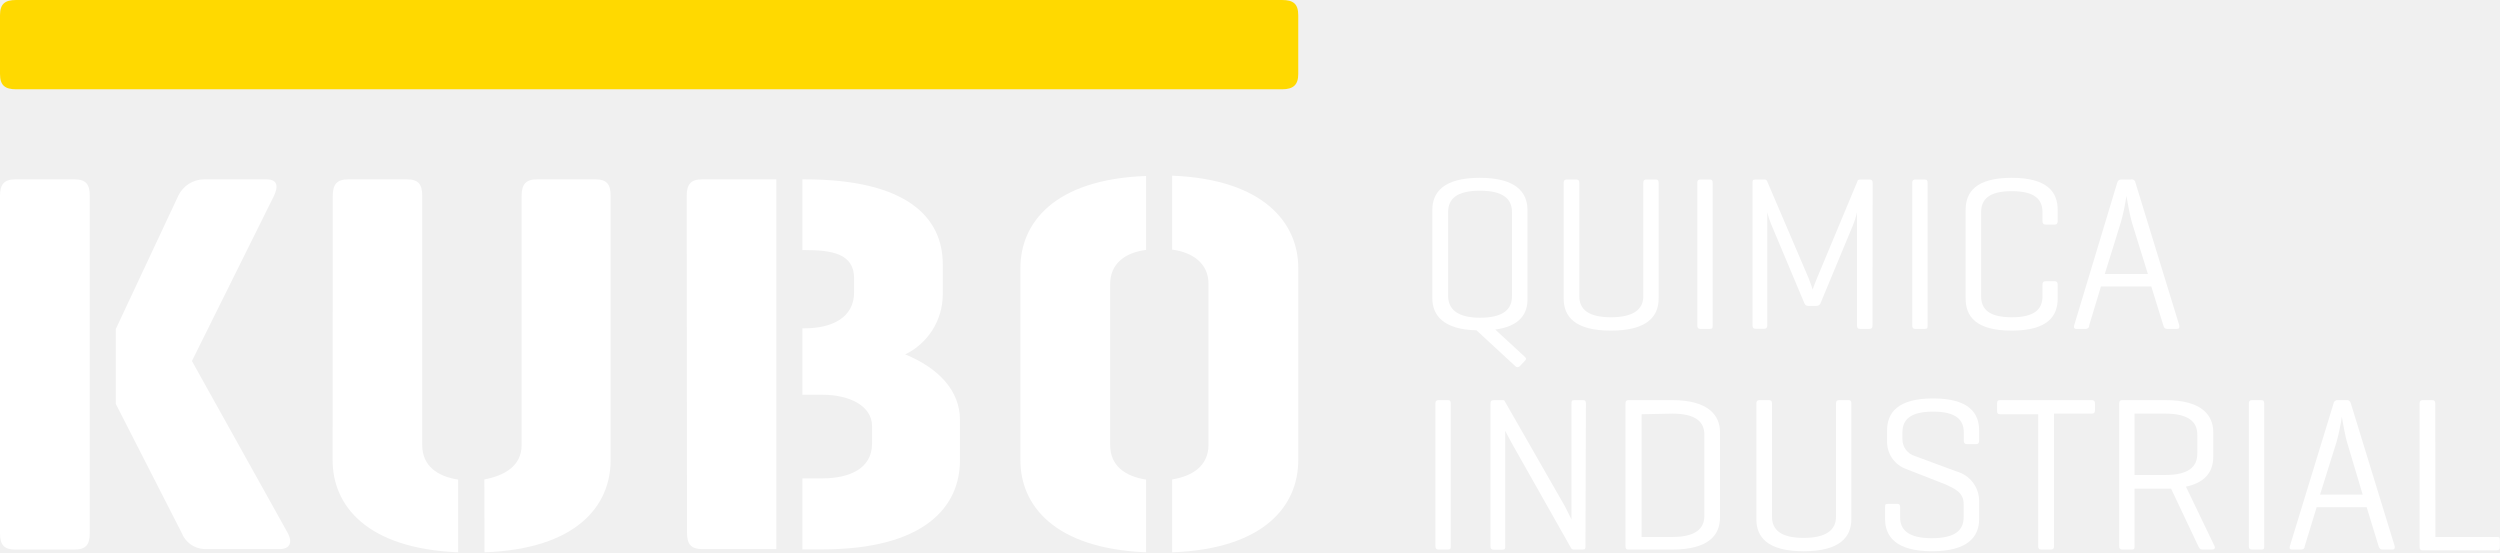
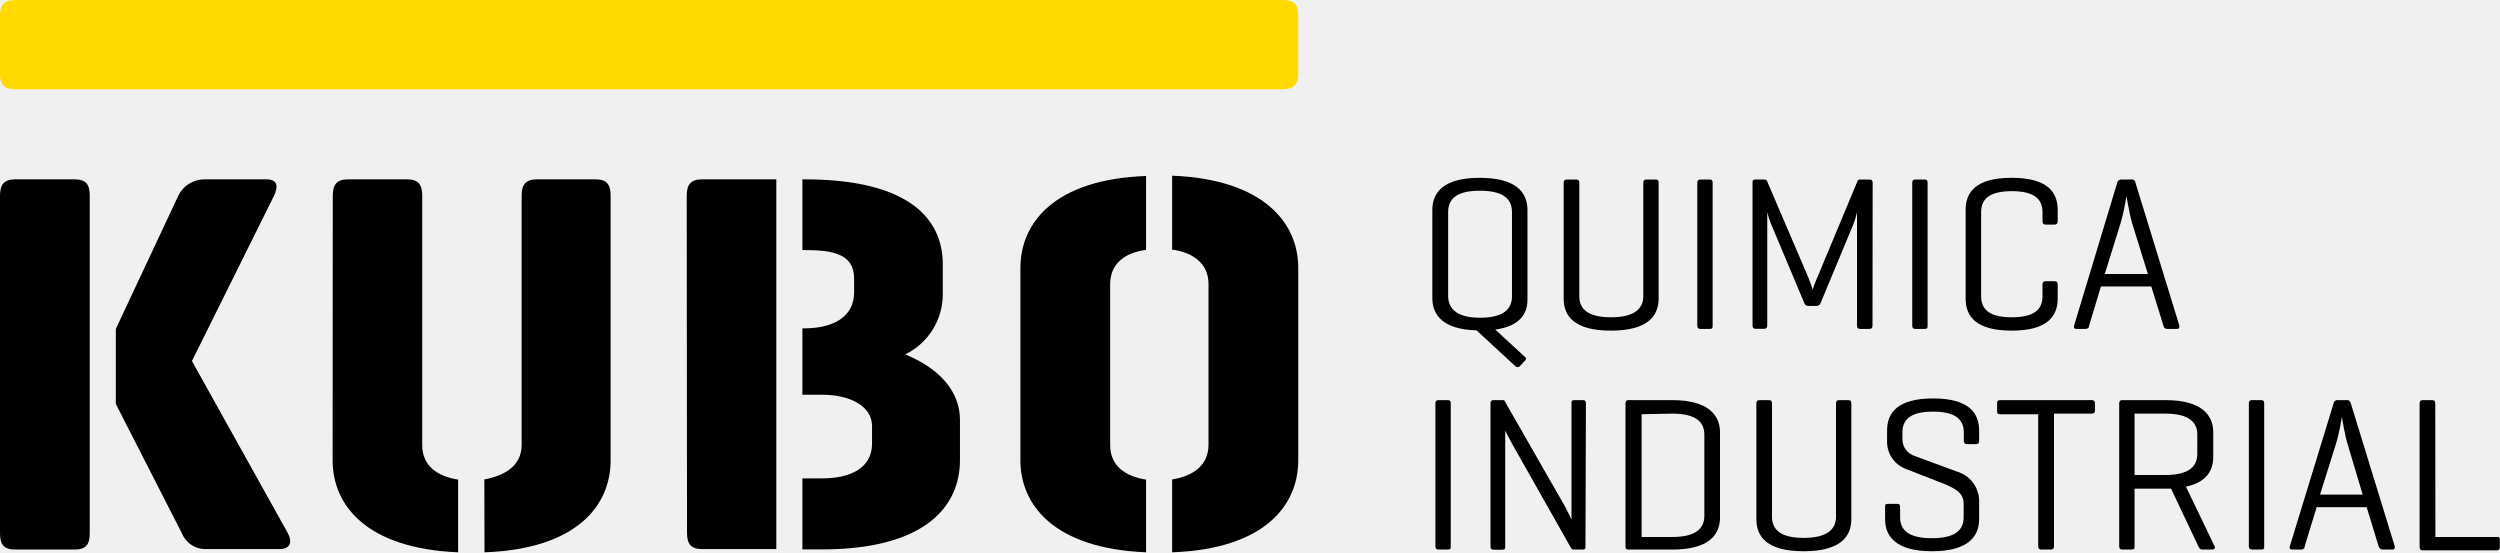
<svg xmlns="http://www.w3.org/2000/svg" width="162.95" height="36.04" viewBox="0 0 162.95 36.04">
  <defs>
-     <style>.cls-1{fill:#ffd900;}.cls-2{fill:#fff;}</style>
+     <style>.cls-1{fill:#ffd900;}.cls-2{fill:##000000;}</style>
  </defs>
  <g id="Capa_2" data-name="Capa 2">
    <g id="Capa_1-2" data-name="Capa 1">
      <path class="cls-1" d="M83.56,0H1.06C.32,0,0,.25,0,1V4.82c0,.74.32,1,1.06,1h82.5c.74,0,1.06-.29,1.06-1V1C84.62.25,84.3,0,83.56,0Z" />
      <path class="cls-2" d="M0,12.76c0-.75.28-1.07,1-1.07H4.85c.75,0,1,.32,1,1.07v22c0,.74-.25,1.06-1,1.06H1c-.75,0-1-.32-1-1.06Zm7.55,8.68,4.07-8.68a1.88,1.88,0,0,1,1.67-1.07h4.07c.75,0,.78.47.5,1.07L12.51,23.53l6.24,11.2c.31.56.21,1.06-.54,1.06H13.32a1.66,1.66,0,0,1-1.48-1.06l-4.29-8.4Z" />
      <path class="cls-2" d="M21.69,12.76c0-.75.28-1.07,1-1.07h3.83c.75,0,1,.32,1,1.07V29c0,1.38,1,2.05,2.34,2.26V36c-6-.25-8.18-3.08-8.18-6Zm9.88,18.49C32.89,31,34,30.37,34,29V12.76c0-.75.28-1.07,1-1.07H38.8c.75,0,1,.32,1,1.07V30c0,2.95-2.19,5.78-8.22,6Z" />
      <path class="cls-2" d="M44.76,12.76c0-.75.28-1.07,1-1.07H50.6v24.1H45.78c-.74,0-1-.32-1-1.06ZM52.3,31.18h1.31c1.74,0,3.23-.63,3.23-2.26V27.78c0-1.34-1.49-2.05-3.23-2.05H52.3V21.4h.15c1.73,0,3.22-.67,3.22-2.34v-.92c0-1.63-1.49-1.84-3.22-1.84H52.3V11.69h.15c6.66,0,9,2.48,9,5.53v2A4.35,4.35,0,0,1,59,23.1c2.19.89,3.57,2.38,3.57,4.26V30c0,3.05-2.33,5.81-9,5.81H52.3Z" />
      <path class="cls-2" d="M66.51,17.47c0-2.91,2.17-5.78,8.19-6v4.82c-1.35.17-2.34.88-2.34,2.23V29c0,1.38,1,2.05,2.34,2.26V36c-6-.25-8.19-3.08-8.19-6ZM76.4,31.25c1.31-.21,2.37-.88,2.37-2.26V18.5c0-1.35-1.06-2.06-2.37-2.23V11.45c6,.24,8.22,3.11,8.22,6V30c0,2.95-2.2,5.78-8.22,6Z" />
      <path class="cls-2" d="M97.46,21.48l1.91,1.76c.12.1.13.19,0,.3l-.31.33a.2.2,0,0,1-.29,0l-2.53-2.34c-2.18-.05-2.88-1-2.88-2.09V13.68c0-1.15.74-2.09,3.09-2.09s3.11.94,3.11,2.09v5.78C99.59,20.44,99.06,21.27,97.46,21.48Zm-1-.77c1.52,0,2.09-.55,2.09-1.39v-5.5c0-.85-.57-1.39-2.09-1.39s-2.07.54-2.07,1.39v5.5C94.41,20.16,95,20.71,96.48,20.71Z" />
      <path class="cls-2" d="M102.94,19.31c0,.83.56,1.37,2.06,1.37s2.11-.54,2.11-1.37v-7.4c0-.14.06-.21.2-.21h.6c.16,0,.2.07.2.21v7.55c0,1.15-.73,2.09-3.11,2.09s-3.08-.94-3.08-2.09V11.91c0-.14.06-.21.2-.21h.62c.14,0,.2.07.2.21Z" />
      <path class="cls-2" d="M111.63,21.22c0,.15,0,.22-.2.22h-.6c-.14,0-.2-.07-.2-.22V11.91c0-.14.06-.21.2-.21h.6c.16,0,.2.07.2.21Z" />
      <path class="cls-2" d="M122.05,21.22c0,.15-.06.22-.22.22h-.57c-.16,0-.22-.07-.22-.22V13.83a5.41,5.41,0,0,1-.28.89l-2.08,5a.29.29,0,0,1-.29.22h-.53c-.14,0-.21-.07-.27-.22l-2.16-5.14a5.37,5.37,0,0,1-.24-.74v7.37c0,.15-.06.22-.2.22h-.55c-.16,0-.21-.07-.21-.22V11.91c0-.14,0-.21.21-.21H115a.17.17,0,0,1,.18.11l2.71,6.33c.14.35.24.68.26.74a7.22,7.22,0,0,1,.27-.72l2.65-6.35c0-.08.1-.11.2-.11h.57c.16,0,.22.07.22.21Z" />
      <path class="cls-2" d="M125.64,21.22c0,.15,0,.22-.2.22h-.6c-.14,0-.2-.07-.2-.22V11.91c0-.14.06-.21.2-.21h.6c.16,0,.2.07.2.21Z" />
      <path class="cls-2" d="M134.12,19.46c0,1.15-.66,2.09-3,2.09s-3-.94-3-2.09V13.68c0-1.15.66-2.09,3-2.09s3,.94,3,2.09v.73c0,.15-.06.23-.2.23h-.57c-.16,0-.22-.08-.22-.23v-.58c0-.83-.5-1.37-2-1.37s-2,.54-2,1.37v5.48c0,.83.5,1.37,2,1.37s2-.54,2-1.37v-.76c0-.15.06-.22.22-.22h.57c.14,0,.2.07.2.22Z" />
      <path class="cls-2" d="M139.19,11.91l2.86,9.31c0,.15,0,.22-.17.22h-.61c-.15,0-.22-.07-.26-.22l-.79-2.55h-3.28l-.77,2.55c0,.15-.1.22-.25.22h-.57c-.14,0-.2-.07-.16-.22L138,11.91a.26.26,0,0,1,.28-.21h.61A.24.24,0,0,1,139.19,11.91Zm-.23,2.6c-.14-.46-.33-1.58-.36-1.74a13.26,13.26,0,0,1-.36,1.71l-1.05,3.38H140Z" />
      <path class="cls-2" d="M94.56,35.61c0,.14,0,.21-.2.21h-.6c-.14,0-.2-.07-.2-.21V26.3c0-.15.06-.22.2-.22h.6c.16,0,.2.07.2.22Z" />
      <path class="cls-2" d="M103.34,35.61c0,.14,0,.21-.2.21h-.54a.2.2,0,0,1-.2-.1L98.6,29c-.31-.55-.47-.89-.49-.93v7.55c0,.14,0,.21-.2.21h-.54c-.16,0-.22-.07-.22-.21V26.3c0-.15.06-.22.22-.22h.54c.1,0,.15,0,.18.09L102,33c.11.2.43.86.43.86V26.3c0-.15,0-.22.2-.22h.54c.16,0,.2.07.2.22Z" />
      <path class="cls-2" d="M106.12,35.82c-.13,0-.17-.07-.17-.21V26.3c0-.15.06-.22.18-.22H109c2.36,0,3.11,1,3.11,2.09v5.56c0,1.15-.75,2.09-3.11,2.09ZM107,27v8H109c1.53,0,2.09-.55,2.09-1.38V28.33c0-.83-.56-1.37-2.09-1.37Z" />
      <path class="cls-2" d="M115.5,33.69c0,.83.56,1.37,2.06,1.37s2.11-.54,2.11-1.37V26.3c0-.15.06-.22.2-.22h.6c.16,0,.2.07.2.22v7.54c0,1.15-.73,2.09-3.11,2.09s-3.08-.94-3.08-2.09V26.3c0-.15.06-.22.21-.22h.61c.14,0,.2.07.2.22Z" />
      <path class="cls-2" d="M126,26.83c-1.5,0-2,.53-2,1.36v.43a1.14,1.14,0,0,0,.83,1.11l2.7,1A2,2,0,0,1,129,32.61v1.23c0,1.15-.75,2.09-3.07,2.09s-3.06-.94-3.06-2.09v-.78c0-.16,0-.22.2-.22h.58c.15,0,.2.06.2.22v.66c0,.83.55,1.36,2.07,1.36s2.07-.53,2.07-1.36v-.89c0-.75-.63-1-1.19-1.26l-2.56-1A1.88,1.88,0,0,1,123,28.86v-.8c0-1.15.68-2.09,3-2.09s3,.94,3,2.09v.67c0,.14-.05.22-.21.22h-.59c-.14,0-.2-.08-.2-.22v-.54C128,27.36,127.49,26.83,126,26.83Z" />
      <path class="cls-2" d="M136.34,26.08c.14,0,.21.06.21.22v.44c0,.16-.07.22-.21.22h-2.46v8.65c0,.14-.06.21-.2.21h-.62c-.16,0-.21-.07-.21-.21V27h-2.47c-.16,0-.21-.06-.21-.22V26.3c0-.16.05-.22.21-.22Z" />
      <path class="cls-2" d="M139.13,31.85v3.76c0,.14,0,.21-.2.21h-.6c-.14,0-.2-.07-.2-.21V26.3c0-.15.06-.22.19-.22h2.83c2.38,0,3.11,1,3.11,2.09v1.61c0,.88-.44,1.66-1.78,1.94l1.87,3.89c.05.12,0,.21-.2.21h-.61c-.15,0-.18-.09-.25-.21l-1.78-3.76h-2.38Zm0-4.89v4h2c1.53,0,2.09-.54,2.09-1.39V28.33c0-.83-.56-1.37-2.09-1.37Z" />
      <path class="cls-2" d="M147.58,35.61c0,.14,0,.21-.2.21h-.6c-.14,0-.2-.07-.2-.21V26.3c0-.15.06-.22.2-.22h.6c.16,0,.2.07.2.22Z" />
      <path class="cls-2" d="M153.23,26.3l2.86,9.31c0,.14,0,.21-.17.21h-.62c-.14,0-.21-.07-.26-.21l-.78-2.55H151l-.78,2.55c0,.14-.1.21-.24.21h-.57c-.15,0-.2-.07-.16-.21l2.85-9.31a.25.25,0,0,1,.27-.22H153C153.11,26.08,153.18,26.15,153.23,26.3ZM153,28.89c-.15-.46-.33-1.58-.36-1.73,0,.1-.19,1.16-.36,1.7l-1.06,3.38H154Z" />
      <path class="cls-2" d="M158.74,35h4c.14,0,.2,0,.2.2v.46c0,.15-.06.21-.2.21h-4.86c-.11,0-.17-.07-.17-.21V26.3c0-.15.06-.22.2-.22h.62c.14,0,.2.07.2.22Z" />
    </g>
  </g>
</svg>
